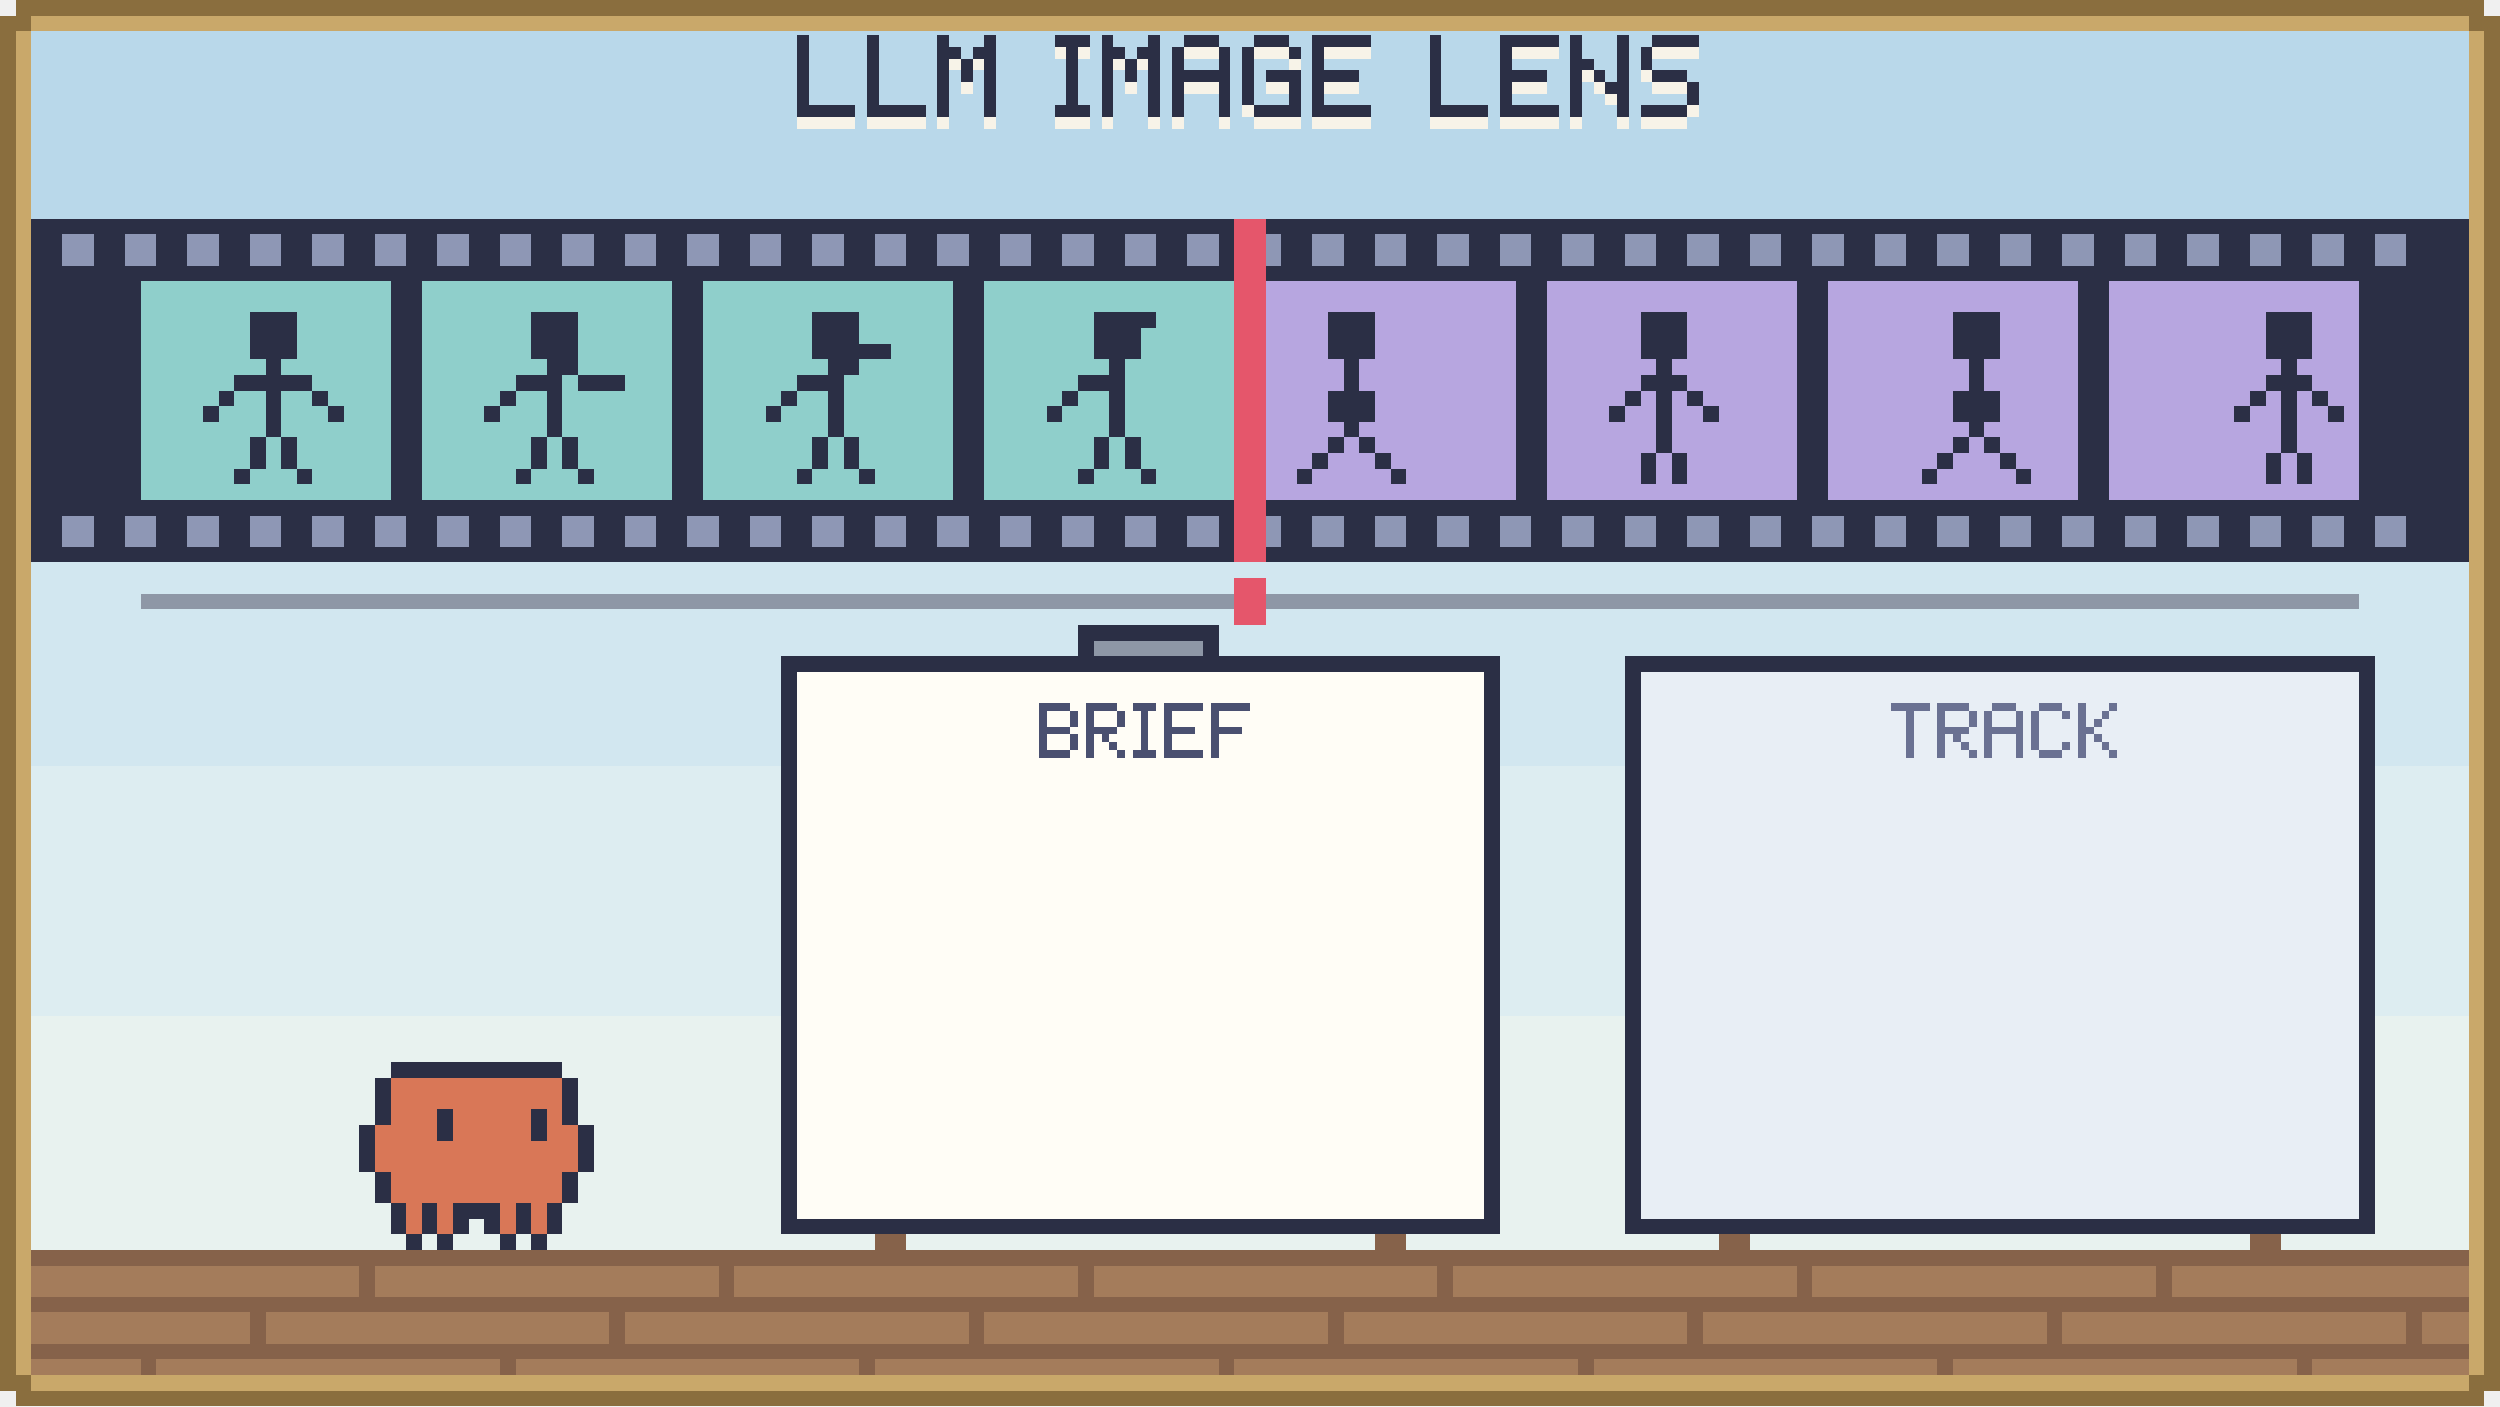
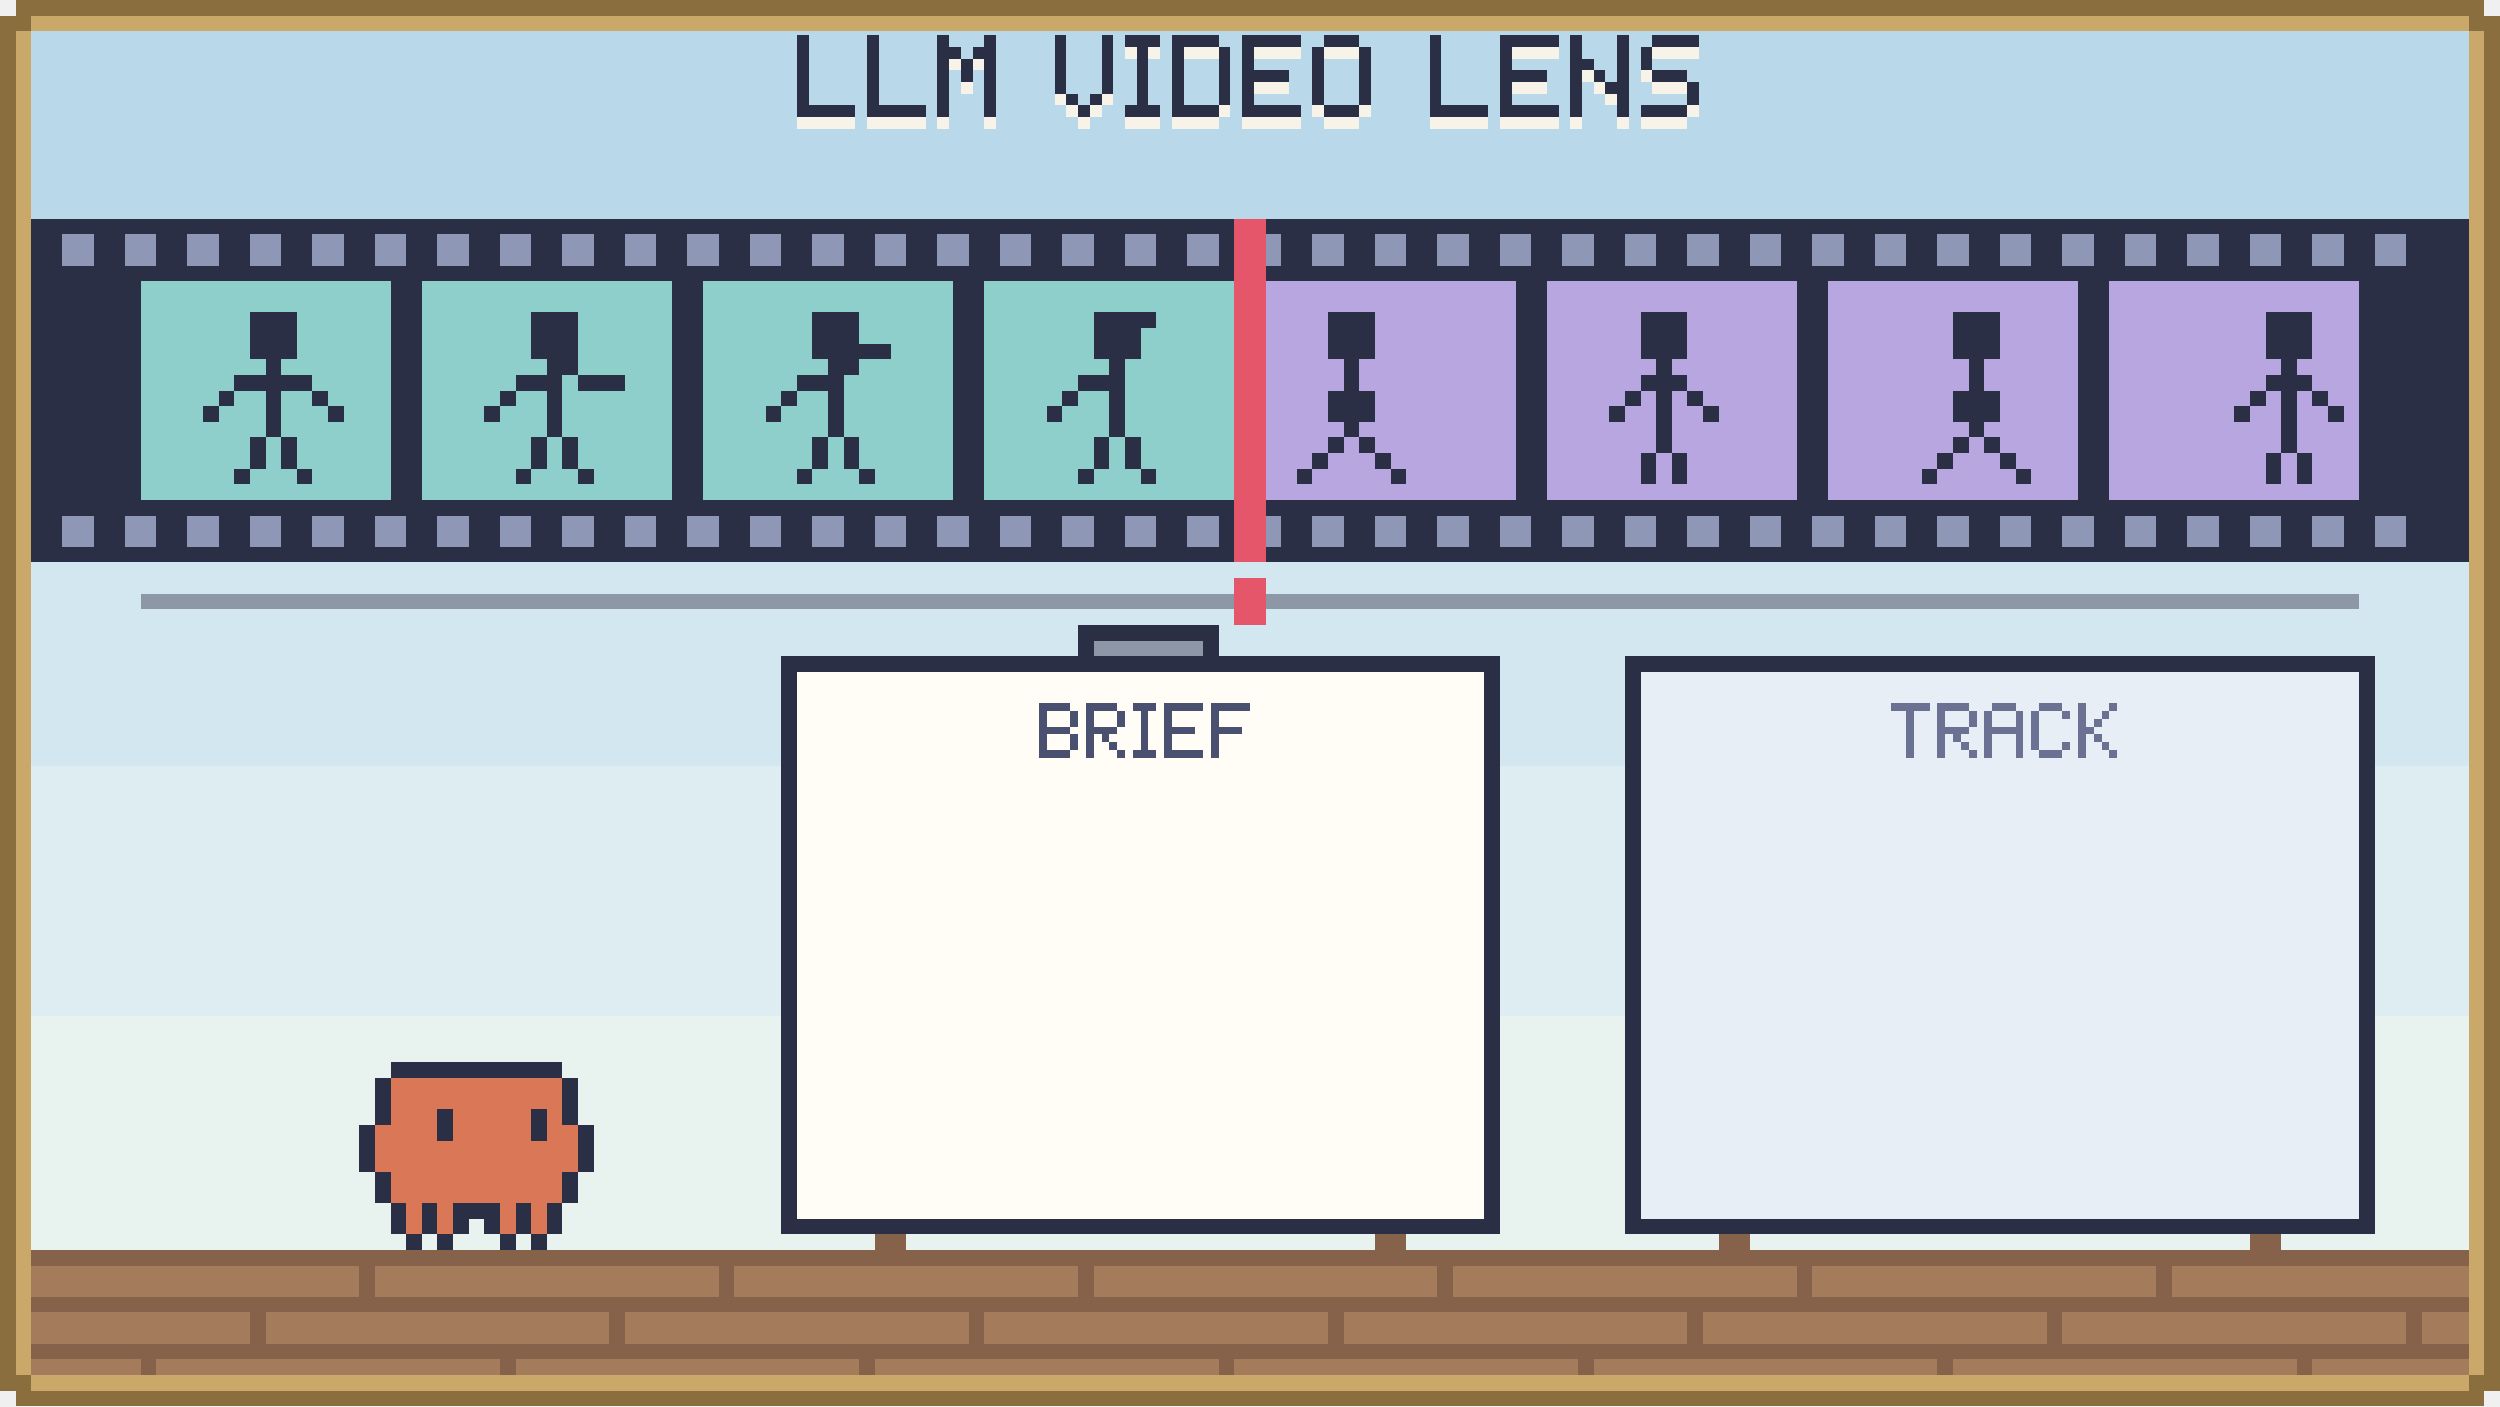
<svg xmlns="http://www.w3.org/2000/svg" viewBox="0 0 640 360" width="640" height="360" shape-rendering="crispEdges" role="img" aria-labelledby="t d">
  <path fill="#2B2F45" d="M276 160h36v4h-36zM276 164h4v4h-4zM308 164h4v4h-4zM200 168h184v4h-184zM416 168h192v4h-192zM200 172h4v140h-4zM380 172h4v140h-4zM416 172h4v140h-4zM604 172h4v140h-4zM200 312h184v4h-184zM416 312h192v4h-192z" />
  <path fill="#FFFDF6" d="M204 172h176v140h-176z" />
  <path fill="#2B2F45" d="M64 80h12v12h-12zM136 80h12v12h-12zM208 80h12v8h-12zM280 80h16v4h-16zM340 80h12v12h-12zM420 80h12v12h-12zM500 80h12v12h-12zM580 80h12v12h-12zM280 84h12v8h-12zM208 88h20v4h-20zM68 92h4v4h-4zM140 92h8v4h-8zM212 92h8v4h-8zM284 92h4v4h-4zM344 92h4v8h-4zM424 92h4v4h-4zM504 92h4v8h-4zM584 92h4v4h-4zM60 96h20v4h-20zM132 96h12v4h-12zM148 96h12v4h-12zM204 96h12v4h-12zM276 96h12v4h-12zM420 96h12v4h-12zM580 96h12v4h-12zM56 100h4v4h-4zM68 100h4v12h-4zM80 100h4v4h-4zM128 100h4v4h-4zM140 100h4v12h-4zM200 100h4v4h-4zM212 100h4v12h-4zM272 100h4v4h-4zM284 100h4v12h-4zM340 100h12v8h-12zM416 100h4v4h-4zM424 100h4v16h-4zM432 100h4v4h-4zM500 100h12v8h-12zM576 100h4v4h-4zM584 100h4v16h-4zM592 100h4v4h-4zM52 104h4v4h-4zM84 104h4v4h-4zM124 104h4v4h-4zM196 104h4v4h-4zM268 104h4v4h-4zM412 104h4v4h-4zM436 104h4v4h-4zM572 104h4v4h-4zM596 104h4v4h-4zM344 108h4v4h-4zM504 108h4v4h-4zM64 112h4v8h-4zM72 112h4v8h-4zM136 112h4v8h-4zM144 112h4v8h-4zM208 112h4v8h-4zM216 112h4v8h-4zM280 112h4v8h-4zM288 112h4v8h-4zM340 112h4v4h-4zM348 112h4v4h-4zM500 112h4v4h-4zM508 112h4v4h-4zM336 116h4v4h-4zM352 116h4v4h-4zM420 116h4v8h-4zM428 116h4v8h-4zM496 116h4v4h-4zM512 116h4v4h-4zM580 116h4v8h-4zM588 116h4v8h-4zM60 120h4v4h-4zM76 120h4v4h-4zM132 120h4v4h-4zM148 120h4v4h-4zM204 120h4v4h-4zM220 120h4v4h-4zM276 120h4v4h-4zM292 120h4v4h-4zM332 120h4v4h-4zM356 120h4v4h-4zM492 120h4v4h-4zM516 120h4v4h-4z" />
  <path fill="#2B2F45" d="M8 56h308v4h-308zM324 56h308v4h-308zM8 60h8v8h-8zM24 60h8v8h-8zM40 60h8v8h-8zM56 60h8v8h-8zM72 60h8v8h-8zM88 60h8v8h-8zM104 60h8v8h-8zM120 60h8v8h-8zM136 60h8v8h-8zM152 60h8v8h-8zM168 60h8v8h-8zM184 60h8v8h-8zM200 60h8v8h-8zM216 60h8v8h-8zM232 60h8v8h-8zM248 60h8v8h-8zM264 60h8v8h-8zM280 60h8v8h-8zM296 60h8v8h-8zM312 60h4v8h-4zM328 60h8v8h-8zM344 60h8v8h-8zM360 60h8v8h-8zM376 60h8v8h-8zM392 60h8v8h-8zM408 60h8v8h-8zM424 60h8v8h-8zM440 60h8v8h-8zM456 60h8v8h-8zM472 60h8v8h-8zM488 60h8v8h-8zM504 60h8v8h-8zM520 60h8v8h-8zM536 60h8v8h-8zM552 60h8v8h-8zM568 60h8v8h-8zM584 60h8v8h-8zM600 60h8v8h-8zM616 60h16v8h-16zM8 68h308v4h-308zM324 68h308v4h-308zM8 72h28v56h-28zM100 72h8v56h-8zM172 72h8v56h-8zM244 72h8v56h-8zM388 72h8v56h-8zM460 72h8v56h-8zM532 72h8v56h-8zM604 72h28v56h-28zM8 128h308v4h-308zM324 128h308v4h-308zM8 132h8v8h-8zM24 132h8v8h-8zM40 132h8v8h-8zM56 132h8v8h-8zM72 132h8v8h-8zM88 132h8v8h-8zM104 132h8v8h-8zM120 132h8v8h-8zM136 132h8v8h-8zM152 132h8v8h-8zM168 132h8v8h-8zM184 132h8v8h-8zM200 132h8v8h-8zM216 132h8v8h-8zM232 132h8v8h-8zM248 132h8v8h-8zM264 132h8v8h-8zM280 132h8v8h-8zM296 132h8v8h-8zM312 132h4v8h-4zM328 132h8v8h-8zM344 132h8v8h-8zM360 132h8v8h-8zM376 132h8v8h-8zM392 132h8v8h-8zM408 132h8v8h-8zM424 132h8v8h-8zM440 132h8v8h-8zM456 132h8v8h-8zM472 132h8v8h-8zM488 132h8v8h-8zM504 132h8v8h-8zM520 132h8v8h-8zM536 132h8v8h-8zM552 132h8v8h-8zM568 132h8v8h-8zM584 132h8v8h-8zM600 132h8v8h-8zM616 132h16v8h-16zM8 140h308v4h-308zM324 140h308v4h-308z" />
  <path fill="#8E97B5" d="M16 60h8v8h-8zM32 60h8v8h-8zM48 60h8v8h-8zM64 60h8v8h-8zM80 60h8v8h-8zM96 60h8v8h-8zM112 60h8v8h-8zM128 60h8v8h-8zM144 60h8v8h-8zM160 60h8v8h-8zM176 60h8v8h-8zM192 60h8v8h-8zM208 60h8v8h-8zM224 60h8v8h-8zM240 60h8v8h-8zM256 60h8v8h-8zM272 60h8v8h-8zM288 60h8v8h-8zM304 60h8v8h-8zM324 60h4v8h-4zM336 60h8v8h-8zM352 60h8v8h-8zM368 60h8v8h-8zM384 60h8v8h-8zM400 60h8v8h-8zM416 60h8v8h-8zM432 60h8v8h-8zM448 60h8v8h-8zM464 60h8v8h-8zM480 60h8v8h-8zM496 60h8v8h-8zM512 60h8v8h-8zM528 60h8v8h-8zM544 60h8v8h-8zM560 60h8v8h-8zM576 60h8v8h-8zM592 60h8v8h-8zM608 60h8v8h-8zM16 132h8v8h-8zM32 132h8v8h-8zM48 132h8v8h-8zM64 132h8v8h-8zM80 132h8v8h-8zM96 132h8v8h-8zM112 132h8v8h-8zM128 132h8v8h-8zM144 132h8v8h-8zM160 132h8v8h-8zM176 132h8v8h-8zM192 132h8v8h-8zM208 132h8v8h-8zM224 132h8v8h-8zM240 132h8v8h-8zM256 132h8v8h-8zM272 132h8v8h-8zM288 132h8v8h-8zM304 132h8v8h-8zM324 132h4v8h-4zM336 132h8v8h-8zM352 132h8v8h-8zM368 132h8v8h-8zM384 132h8v8h-8zM400 132h8v8h-8zM416 132h8v8h-8zM432 132h8v8h-8zM448 132h8v8h-8zM464 132h8v8h-8zM480 132h8v8h-8zM496 132h8v8h-8zM512 132h8v8h-8zM528 132h8v8h-8zM544 132h8v8h-8zM560 132h8v8h-8zM576 132h8v8h-8zM592 132h8v8h-8zM608 132h8v8h-8z" />
  <path fill="#8E97A6" d="M36 152h280v4h-280zM324 152h280v4h-280zM280 164h28v4h-28z" />
  <path fill="#E8EEF5" d="M420 172h184v140h-184z" />
  <path fill="#E5566B" d="M316 56h8v88h-8zM316 148h8v12h-8z" />
  <path fill="#8FCFCB" d="M36 72h64v8h-64zM108 72h64v8h-64zM180 72h64v8h-64zM252 72h64v8h-64zM36 80h28v12h-28zM76 80h24v12h-24zM108 80h28v12h-28zM148 80h24v16h-24zM180 80h28v12h-28zM220 80h24v8h-24zM252 80h28v12h-28zM296 80h20v4h-20zM292 84h24v8h-24zM228 88h16v4h-16zM36 92h32v4h-32zM72 92h28v4h-28zM108 92h32v4h-32zM180 92h32v4h-32zM220 92h24v4h-24zM252 92h32v4h-32zM288 92h28v20h-28zM36 96h24v4h-24zM80 96h20v4h-20zM108 96h24v4h-24zM144 96h4v4h-4zM160 96h12v4h-12zM180 96h24v4h-24zM216 96h28v16h-28zM252 96h24v4h-24zM36 100h20v4h-20zM60 100h8v4h-8zM72 100h8v4h-8zM84 100h16v4h-16zM108 100h20v4h-20zM132 100h8v4h-8zM144 100h28v12h-28zM180 100h20v4h-20zM204 100h8v4h-8zM252 100h20v4h-20zM276 100h8v4h-8zM36 104h16v4h-16zM56 104h12v4h-12zM72 104h12v4h-12zM88 104h12v4h-12zM108 104h16v4h-16zM128 104h12v4h-12zM180 104h16v4h-16zM200 104h12v4h-12zM252 104h16v4h-16zM272 104h12v4h-12zM36 108h32v4h-32zM72 108h28v4h-28zM108 108h32v4h-32zM180 108h32v4h-32zM252 108h32v4h-32zM36 112h28v8h-28zM68 112h4v8h-4zM76 112h24v8h-24zM108 112h28v8h-28zM140 112h4v8h-4zM148 112h24v8h-24zM180 112h28v8h-28zM212 112h4v8h-4zM220 112h24v8h-24zM252 112h28v8h-28zM284 112h4v8h-4zM292 112h24v8h-24zM36 120h24v4h-24zM64 120h12v4h-12zM80 120h20v4h-20zM108 120h24v4h-24zM136 120h12v4h-12zM152 120h20v4h-20zM180 120h24v4h-24zM208 120h12v4h-12zM224 120h20v4h-20zM252 120h24v4h-24zM280 120h12v4h-12zM296 120h20v4h-20zM36 124h64v4h-64zM108 124h64v4h-64zM180 124h64v4h-64zM252 124h64v4h-64z" />
  <path fill="#B7A6E0" d="M324 72h64v8h-64zM396 72h64v8h-64zM468 72h64v8h-64zM540 72h64v8h-64zM324 80h16v12h-16zM352 80h36v12h-36zM396 80h24v12h-24zM432 80h28v12h-28zM468 80h32v12h-32zM512 80h20v12h-20zM540 80h40v12h-40zM592 80h12v12h-12zM324 92h20v8h-20zM348 92h40v8h-40zM396 92h28v4h-28zM428 92h32v4h-32zM468 92h36v8h-36zM508 92h24v8h-24zM540 92h44v4h-44zM588 92h16v4h-16zM396 96h24v4h-24zM432 96h28v4h-28zM540 96h40v4h-40zM592 96h12v4h-12zM324 100h16v8h-16zM352 100h36v8h-36zM396 100h20v4h-20zM420 100h4v4h-4zM428 100h4v4h-4zM436 100h24v4h-24zM468 100h32v8h-32zM512 100h20v8h-20zM540 100h36v4h-36zM580 100h4v4h-4zM588 100h4v4h-4zM596 100h8v4h-8zM396 104h16v4h-16zM416 104h8v4h-8zM428 104h8v4h-8zM440 104h20v4h-20zM540 104h32v4h-32zM576 104h8v4h-8zM588 104h8v4h-8zM600 104h4v4h-4zM324 108h20v4h-20zM348 108h40v4h-40zM396 108h28v8h-28zM428 108h32v8h-32zM468 108h36v4h-36zM508 108h24v4h-24zM540 108h44v8h-44zM588 108h16v8h-16zM324 112h16v4h-16zM344 112h4v4h-4zM352 112h36v4h-36zM468 112h32v4h-32zM504 112h4v4h-4zM512 112h20v4h-20zM324 116h12v4h-12zM340 116h12v4h-12zM356 116h32v4h-32zM396 116h24v8h-24zM424 116h4v8h-4zM432 116h28v8h-28zM468 116h28v4h-28zM500 116h12v4h-12zM516 116h16v4h-16zM540 116h40v8h-40zM584 116h4v8h-4zM592 116h12v8h-12zM324 120h8v4h-8zM336 120h20v4h-20zM360 120h28v4h-28zM468 120h24v4h-24zM496 120h20v4h-20zM520 120h12v4h-12zM324 124h64v4h-64zM396 124h64v4h-64zM468 124h64v4h-64zM540 124h64v4h-64z" />
  <path fill="#B9D8EA" d="M8 8h624v48h-624z" />
  <path fill="#D2E7F0" d="M8 144h624v4h-624zM8 148h308v4h-308zM324 148h308v4h-308zM8 152h28v4h-28zM604 152h28v4h-28zM8 156h308v4h-308zM324 156h308v4h-308zM8 160h268v8h-268zM312 160h320v8h-320zM8 168h192v28h-192zM384 168h32v28h-32zM608 168h24v28h-24z" />
  <path fill="#DDEDF1" d="M8 196h192v64h-192zM384 196h32v64h-32zM608 196h24v64h-24z" />
  <path fill="#E8F2EF" d="M8 260h192v56h-192zM384 260h32v56h-32zM608 260h24v56h-24zM8 316h216v4h-216zM232 316h120v4h-120zM360 316h80v4h-80zM448 316h128v4h-128zM584 316h48v4h-48z" />
  <path fill="#A47C5B" d="M8 324h84v8h-84zM96 324h88v8h-88zM188 324h88v8h-88zM280 324h88v8h-88zM372 324h88v8h-88zM464 324h88v8h-88zM556 324h76v8h-76zM8 336h56v8h-56zM68 336h88v8h-88zM160 336h88v8h-88zM252 336h88v8h-88zM344 336h88v8h-88zM436 336h88v8h-88zM528 336h88v8h-88zM620 336h12v8h-12zM8 348h28v4h-28zM40 348h88v4h-88zM132 348h88v4h-88zM224 348h88v4h-88zM316 348h88v4h-88zM408 348h88v4h-88zM500 348h88v4h-88zM592 348h40v4h-40z" />
  <path fill="#86624A" d="M224 316h8v4h-8zM352 316h8v4h-8zM440 316h8v4h-8zM576 316h8v4h-8zM8 320h624v4h-624zM92 324h4v8h-4zM184 324h4v8h-4zM276 324h4v8h-4zM368 324h4v8h-4zM460 324h4v8h-4zM552 324h4v8h-4zM8 332h624v4h-624zM64 336h4v8h-4zM156 336h4v8h-4zM248 336h4v8h-4zM340 336h4v8h-4zM432 336h4v8h-4zM524 336h4v8h-4zM616 336h4v8h-4zM8 344h624v4h-624zM36 348h4v4h-4zM128 348h4v4h-4zM220 348h4v4h-4zM312 348h4v4h-4zM404 348h4v4h-4zM496 348h4v4h-4zM588 348h4v4h-4z" />
  <g opacity="0">
    <path fill="#FFE08A" d="M32 68h72v4h-72zM32 72h4v56h-4zM100 72h4v56h-4zM32 128h72v4h-72z" />
    <animate attributeName="opacity" dur="12.0s" repeatCount="indefinite" calcMode="discrete" keyTimes="0;0.042;0.092" values="0;1;0" />
  </g>
  <g opacity="0">
    <path fill="#FFE08A" d="M68 84h4v4h-4zM68 92h4v4h-4zM52 104h4v4h-4zM68 108h4v4h-4zM60 120h4v4h-4zM76 120h4v4h-4z" />
    <path fill="#4C8FE0" d="M84 100h4v4h-4zM80 104h12v4h-12zM84 108h4v4h-4z" />
    <path fill="#4C8FE0" d="M64 148h12v12h-12z" />
    <animate attributeName="opacity" dur="12.0s" repeatCount="indefinite" calcMode="discrete" keyTimes="0;0.052;0.917" values="0;1;0" />
  </g>
  <g opacity="0">
    <path fill="#FFE08A" d="M104 68h72v4h-72zM104 72h4v56h-4zM172 72h4v56h-4zM104 128h72v4h-72z" />
    <animate attributeName="opacity" dur="12.0s" repeatCount="indefinite" calcMode="discrete" keyTimes="0;0.125;0.175" values="0;1;0" />
  </g>
  <g opacity="0">
    <path fill="#FFE08A" d="M140 84h4v4h-4zM140 92h4v4h-4zM124 104h4v4h-4zM140 108h4v4h-4zM132 120h4v4h-4zM148 120h4v4h-4z" />
    <path fill="#5F83D6" d="M156 92h4v4h-4zM152 96h12v4h-12zM156 100h4v4h-4z" />
    <path fill="#5F83D6" d="M136 148h12v12h-12z" />
    <animate attributeName="opacity" dur="12.0s" repeatCount="indefinite" calcMode="discrete" keyTimes="0;0.135;0.917" values="0;1;0" />
  </g>
  <g opacity="0">
    <path fill="#FFE08A" d="M176 68h72v4h-72zM176 72h4v56h-4zM244 72h4v56h-4zM176 128h72v4h-72z" />
    <animate attributeName="opacity" dur="12.0s" repeatCount="indefinite" calcMode="discrete" keyTimes="0;0.208;0.258" values="0;1;0" />
  </g>
  <g opacity="0">
    <path fill="#FFE08A" d="M212 84h4v4h-4zM212 92h4v4h-4zM196 104h4v4h-4zM212 108h4v4h-4zM204 120h4v4h-4zM220 120h4v4h-4z" />
    <path fill="#7377CB" d="M224 84h4v4h-4zM220 88h12v4h-12zM224 92h4v4h-4z" />
    <path fill="#7377CB" d="M208 148h12v12h-12z" />
    <animate attributeName="opacity" dur="12.0s" repeatCount="indefinite" calcMode="discrete" keyTimes="0;0.219;0.917" values="0;1;0" />
  </g>
  <g opacity="0">
    <path fill="#FFE08A" d="M248 68h72v4h-72zM248 72h4v56h-4zM316 72h4v56h-4zM248 128h72v4h-72z" />
    <animate attributeName="opacity" dur="12.0s" repeatCount="indefinite" calcMode="discrete" keyTimes="0;0.292;0.342" values="0;1;0" />
  </g>
  <g opacity="0">
    <path fill="#FFE08A" d="M284 84h4v4h-4zM284 92h4v4h-4zM268 104h4v4h-4zM284 108h4v4h-4zM276 120h4v4h-4zM292 120h4v4h-4z" />
    <path fill="#866BC0" d="M292 76h4v4h-4zM288 80h12v4h-12zM292 84h4v4h-4z" />
    <path fill="#866BC0" d="M280 148h12v12h-12z" />
    <animate attributeName="opacity" dur="12.0s" repeatCount="indefinite" calcMode="discrete" keyTimes="0;0.302;0.917" values="0;1;0" />
  </g>
  <g opacity="0">
    <path fill="#FFE08A" d="M320 68h72v4h-72zM320 72h4v56h-4zM388 72h4v56h-4zM320 128h72v4h-72z" />
    <animate attributeName="opacity" dur="12.0s" repeatCount="indefinite" calcMode="discrete" keyTimes="0;0.375;0.425" values="0;1;0" />
  </g>
  <g opacity="0">
    <path fill="#FFE08A" d="M344 84h4v4h-4zM344 92h4v4h-4zM340 104h4v4h-4zM344 108h4v4h-4zM332 120h4v4h-4zM356 120h4v4h-4z" />
    <path fill="#9A5FB4" d="M348 100h4v4h-4zM344 104h12v4h-12zM348 108h4v4h-4z" />
    <path fill="#9A5FB4" d="M352 148h12v12h-12z" />
    <animate attributeName="opacity" dur="12.0s" repeatCount="indefinite" calcMode="discrete" keyTimes="0;0.385;0.917" values="0;1;0" />
  </g>
  <g opacity="0">
    <path fill="#FFE08A" d="M392 68h72v4h-72zM392 72h4v56h-4zM460 72h4v56h-4zM392 128h72v4h-72z" />
    <animate attributeName="opacity" dur="12.0s" repeatCount="indefinite" calcMode="discrete" keyTimes="0;0.458;0.508" values="0;1;0" />
  </g>
  <g opacity="0">
    <path fill="#FFE08A" d="M424 84h4v4h-4zM424 92h4v4h-4zM412 104h4v4h-4zM424 108h4v4h-4zM420 120h4v4h-4zM428 120h4v4h-4z" />
    <path fill="#AE54A0" d="M436 100h4v4h-4zM432 104h12v4h-12zM436 108h4v4h-4z" />
    <path fill="#AE54A0" d="M424 148h12v12h-12z" />
    <animate attributeName="opacity" dur="12.0s" repeatCount="indefinite" calcMode="discrete" keyTimes="0;0.469;0.917" values="0;1;0" />
  </g>
  <g opacity="0">
    <path fill="#FFE08A" d="M464 68h72v4h-72zM464 72h4v56h-4zM532 72h4v56h-4zM464 128h72v4h-72z" />
    <animate attributeName="opacity" dur="12.0s" repeatCount="indefinite" calcMode="discrete" keyTimes="0;0.542;0.592" values="0;1;0" />
  </g>
  <g opacity="0">
    <path fill="#FFE08A" d="M504 84h4v4h-4zM504 92h4v4h-4zM500 104h4v4h-4zM504 108h4v4h-4zM492 120h4v4h-4zM516 120h4v4h-4z" />
    <path fill="#C9508A" d="M508 100h4v4h-4zM504 104h12v4h-12zM508 108h4v4h-4z" />
    <path fill="#C9508A" d="M496 148h12v12h-12z" />
    <animate attributeName="opacity" dur="12.0s" repeatCount="indefinite" calcMode="discrete" keyTimes="0;0.552;0.917" values="0;1;0" />
  </g>
  <g opacity="0">
    <path fill="#FFE08A" d="M536 68h72v4h-72zM536 72h4v56h-4zM604 72h4v56h-4zM536 128h72v4h-72z" />
    <animate attributeName="opacity" dur="12.0s" repeatCount="indefinite" calcMode="discrete" keyTimes="0;0.625;0.675" values="0;1;0" />
  </g>
  <g opacity="0">
    <path fill="#FFE08A" d="M584 84h4v4h-4zM584 92h4v4h-4zM572 104h4v4h-4zM584 108h4v4h-4zM580 120h4v4h-4zM588 120h4v4h-4z" />
    <path fill="#E5566B" d="M596 100h4v4h-4zM592 104h12v4h-12zM596 108h4v4h-4z" />
    <path fill="#E5566B" d="M568 148h12v12h-12z" />
    <animate attributeName="opacity" dur="12.0s" repeatCount="indefinite" calcMode="discrete" keyTimes="0;0.635;0.917" values="0;1;0" />
  </g>
  <g opacity="0">
    <path fill="#FFE08A" d="M312 56h16v88h-16z" />
    <animate attributeName="opacity" dur="12.0s" repeatCount="indefinite" calcMode="discrete" keyTimes="0;0.358;0.371;0.383;0.396" values="0;1;0;1;0" />
  </g>
  <g opacity="0">
    <path fill="#E5566B" d="M306 36h6v2h-6zM316 36h2v12h-2zM324 36h2v12h-2zM328 36h10v2h-10zM304 38h2v10h-2zM312 38h2v2h-2zM332 38h2v12h-2zM312 46h2v2h-2zM306 48h6v2h-6zM318 48h6v2h-6z" />
    <path fill="#F7F3E8" d="M306 38h6v2h-6zM328 38h4v2h-4zM334 38h4v2h-4zM312 40h2v2h-2zM304 48h2v2h-2zM312 48h2v2h-2zM316 48h2v2h-2zM324 48h2v2h-2zM306 50h6v2h-6zM318 50h6v2h-6zM332 50h2v2h-2z" />
    <animate attributeName="opacity" dur="12.0s" repeatCount="indefinite" calcMode="discrete" keyTimes="0;0.358;0.917" values="0;1;0" />
  </g>
  <path fill="#4A5070" d="M266 180h8v2h-8zM278 180h8v2h-8zM290 180h6v2h-6zM298 180h10v2h-10zM310 180h10v2h-10zM266 182h2v4h-2zM274 182h2v4h-2zM278 182h2v4h-2zM286 182h2v4h-2zM292 182h2v10h-2zM298 182h2v4h-2zM310 182h2v4h-2zM266 186h8v2h-8zM278 186h8v2h-8zM298 186h8v2h-8zM310 186h8v2h-8zM266 188h2v4h-2zM274 188h2v4h-2zM278 188h2v6h-2zM282 188h2v2h-2zM298 188h2v4h-2zM310 188h2v6h-2zM284 190h2v2h-2zM266 192h8v2h-8zM286 192h2v2h-2zM290 192h6v2h-6zM298 192h10v2h-10z" />
  <g opacity="0">
    <path fill="#4A5070" d="M232 204h104v4h-104z" />
    <path fill="#4C8FE0" d="M216 200h8v8h-8z" />
    <animate attributeName="opacity" dur="12.0s" repeatCount="indefinite" calcMode="discrete" keyTimes="0;0.073;0.917" values="0;1;0" />
  </g>
  <g opacity="0">
    <path fill="#4A5070" d="M232 216h116v4h-116z" />
    <path fill="#5F83D6" d="M216 212h8v8h-8z" />
    <animate attributeName="opacity" dur="12.0s" repeatCount="indefinite" calcMode="discrete" keyTimes="0;0.156;0.917" values="0;1;0" />
  </g>
  <g opacity="0">
    <path fill="#4A5070" d="M232 228h72v4h-72z" />
    <path fill="#7377CB" d="M216 224h8v8h-8z" />
    <animate attributeName="opacity" dur="12.0s" repeatCount="indefinite" calcMode="discrete" keyTimes="0;0.24;0.917" values="0;1;0" />
  </g>
  <g opacity="0">
    <path fill="#4A5070" d="M232 240h128v4h-128z" />
    <path fill="#866BC0" d="M216 236h8v8h-8z" />
    <animate attributeName="opacity" dur="12.0s" repeatCount="indefinite" calcMode="discrete" keyTimes="0;0.323;0.917" values="0;1;0" />
  </g>
  <g opacity="0">
    <path fill="#E5566B" d="M216 252h152v4h-152z" />
    <animate attributeName="opacity" dur="12.0s" repeatCount="indefinite" calcMode="discrete" keyTimes="0;0.379;0.917" values="0;1;0" />
  </g>
  <g opacity="0">
    <path fill="#4A5070" d="M232 264h100v4h-100z" />
    <path fill="#9A5FB4" d="M216 260h8v8h-8z" />
    <animate attributeName="opacity" dur="12.0s" repeatCount="indefinite" calcMode="discrete" keyTimes="0;0.406;0.917" values="0;1;0" />
  </g>
  <g opacity="0">
    <path fill="#4A5070" d="M232 276h76v4h-76z" />
    <path fill="#AE54A0" d="M216 272h8v8h-8z" />
    <animate attributeName="opacity" dur="12.0s" repeatCount="indefinite" calcMode="discrete" keyTimes="0;0.49;0.917" values="0;1;0" />
  </g>
  <g opacity="0">
    <path fill="#4A5070" d="M232 288h92v4h-92z" />
    <path fill="#C9508A" d="M216 284h8v8h-8z" />
    <animate attributeName="opacity" dur="12.0s" repeatCount="indefinite" calcMode="discrete" keyTimes="0;0.573;0.917" values="0;1;0" />
  </g>
  <g opacity="0">
    <path fill="#4A5070" d="M232 300h84v4h-84z" />
    <path fill="#E5566B" d="M216 296h8v8h-8z" />
    <animate attributeName="opacity" dur="12.0s" repeatCount="indefinite" calcMode="discrete" keyTimes="0;0.656;0.917" values="0;1;0" />
  </g>
  <path fill="#6A7192" d="M484 180h10v2h-10zM496 180h8v2h-8zM510 180h6v2h-6zM522 180h6v2h-6zM532 180h2v6h-2zM540 180h2v2h-2zM488 182h2v12h-2zM496 182h2v4h-2zM504 182h2v4h-2zM508 182h2v4h-2zM516 182h2v4h-2zM520 182h2v10h-2zM528 182h2v2h-2zM538 182h2v2h-2zM536 184h2v2h-2zM496 186h8v2h-8zM508 186h10v2h-10zM532 186h4v2h-4zM496 188h2v6h-2zM500 188h2v2h-2zM508 188h2v6h-2zM516 188h2v6h-2zM532 188h2v6h-2zM536 188h2v2h-2zM502 190h2v2h-2zM528 190h2v2h-2zM538 190h2v2h-2zM504 192h2v2h-2zM522 192h6v2h-6zM540 192h2v2h-2z" />
  <g opacity="0">
    <path fill="#4C8FE0" d="M436 260h12v12h-12z" />
    <animate attributeName="opacity" dur="12.0s" repeatCount="indefinite" calcMode="discrete" keyTimes="0;0.062;0.917" values="0;1;0" />
  </g>
  <g opacity="0">
    <path fill="#5F83D6" d="M460 244h12v8h-12zM456 252h16v4h-16zM452 256h4v4h-4zM444 260h8v4h-8zM440 264h4v4h-4z" />
    <animate attributeName="opacity" dur="12.0s" repeatCount="indefinite" calcMode="discrete" keyTimes="0;0.146;0.917" values="0;1;0" />
  </g>
  <g opacity="0">
    <path fill="#7377CB" d="M480 228h12v12h-12zM472 240h8v4h-8zM468 244h4v4h-4zM464 248h4v4h-4z" />
    <animate attributeName="opacity" dur="12.0s" repeatCount="indefinite" calcMode="discrete" keyTimes="0;0.229;0.917" values="0;1;0" />
  </g>
  <g opacity="0">
    <path fill="#866BC0" d="M496 212h12v12h-12zM492 224h4v4h-4zM488 228h4v4h-4zM484 232h4v4h-4z" />
    <animate attributeName="opacity" dur="12.0s" repeatCount="indefinite" calcMode="discrete" keyTimes="0;0.312;0.917" values="0;1;0" />
  </g>
  <g opacity="0">
    <path fill="#9A5FB4" d="M516 260h12v12h-12z" />
    <animate attributeName="opacity" dur="12.0s" repeatCount="indefinite" calcMode="discrete" keyTimes="0;0.396;0.917" values="0;1;0" />
  </g>
  <g opacity="0">
    <path fill="#AE54A0" d="M540 260h12v4h-12zM520 264h32v4h-32zM540 268h12v4h-12z" />
    <animate attributeName="opacity" dur="12.0s" repeatCount="indefinite" calcMode="discrete" keyTimes="0;0.479;0.917" values="0;1;0" />
  </g>
  <g opacity="0">
    <path fill="#C9508A" d="M560 260h12v4h-12zM544 264h28v4h-28zM560 268h12v4h-12z" />
    <animate attributeName="opacity" dur="12.0s" repeatCount="indefinite" calcMode="discrete" keyTimes="0;0.562;0.917" values="0;1;0" />
  </g>
  <g opacity="0">
    <path fill="#E5566B" d="M584 260h12v4h-12zM564 264h32v4h-32zM584 268h12v4h-12z" />
    <animate attributeName="opacity" dur="12.0s" repeatCount="indefinite" calcMode="discrete" keyTimes="0;0.646;0.917" values="0;1;0" />
  </g>
  <g opacity="1">
    <path fill="#2B2F45" d="M100 272h44v4h-44zM96 276h4v12h-4zM144 276h4v12h-4zM112 284h4v8h-4zM136 284h4v8h-4zM92 288h4v12h-4zM148 288h4v12h-4zM96 300h4v8h-4zM144 300h4v8h-4zM100 308h4v8h-4zM108 308h4v8h-4zM116 308h12v4h-12zM132 308h4v8h-4zM140 308h4v8h-4zM116 312h4v4h-4zM124 312h4v4h-4zM104 316h4v4h-4zM112 316h4v4h-4zM128 316h4v4h-4zM136 316h4v4h-4z" />
    <path fill="#D97757" d="M100 276h44v8h-44zM100 284h12v4h-12zM116 284h20v8h-20zM140 284h4v4h-4zM96 288h16v4h-16zM140 288h8v4h-8zM96 292h52v8h-52zM100 300h44v8h-44zM104 308h4v8h-4zM112 308h4v8h-4zM128 308h4v8h-4zM136 308h4v8h-4z" />
    <animate attributeName="opacity" dur="12.0s" repeatCount="indefinite" calcMode="discrete" keyTimes="0;0.188;0.198;0.536;0.547;0.677;0.875" values="1;0;1;0;1;0;1" />
  </g>
  <g opacity="0">
    <path fill="#2B2F45" d="M100 272h44v4h-44zM96 276h4v12h-4zM144 276h4v12h-4zM92 288h4v12h-4zM104 288h8v4h-8zM132 288h8v4h-8zM148 288h4v12h-4zM96 300h4v8h-4zM144 300h4v8h-4zM100 308h4v8h-4zM108 308h4v8h-4zM116 308h12v4h-12zM132 308h4v8h-4zM140 308h4v8h-4zM116 312h4v4h-4zM124 312h4v4h-4zM104 316h4v4h-4zM112 316h4v4h-4zM128 316h4v4h-4zM136 316h4v4h-4z" />
    <path fill="#D97757" d="M100 276h44v12h-44zM96 288h8v4h-8zM112 288h20v4h-20zM140 288h8v4h-8zM96 292h52v8h-52zM100 300h44v8h-44zM104 308h4v8h-4zM112 308h4v8h-4zM128 308h4v8h-4zM136 308h4v8h-4z" />
    <animate attributeName="opacity" dur="12.0s" repeatCount="indefinite" calcMode="discrete" keyTimes="0;0.188;0.198;0.536;0.547" values="0;1;0;1;0" />
  </g>
  <g opacity="0">
    <path fill="#2B2F45" d="M92 268h4v4h-4zM88 272h4v8h-4zM96 272h48v4h-48zM96 276h4v4h-4zM144 276h4v12h-4zM92 280h4v4h-4zM96 284h4v24h-4zM104 284h4v4h-4zM136 284h4v4h-4zM108 288h4v4h-4zM132 288h4v4h-4zM148 288h4v12h-4zM104 292h4v4h-4zM136 292h4v4h-4zM144 300h4v8h-4zM100 308h4v8h-4zM108 308h4v8h-4zM116 308h12v4h-12zM132 308h4v8h-4zM140 308h4v8h-4zM116 312h4v4h-4zM124 312h4v4h-4zM104 316h4v4h-4zM112 316h4v4h-4zM128 316h4v4h-4zM136 316h4v4h-4z" />
    <path fill="#D97757" d="M92 272h4v8h-4zM100 276h44v4h-44zM96 280h48v4h-48zM100 284h4v4h-4zM108 284h28v4h-28zM140 284h4v4h-4zM100 288h8v4h-8zM112 288h20v4h-20zM136 288h12v4h-12zM100 292h4v4h-4zM108 292h28v4h-28zM140 292h8v4h-8zM100 296h48v4h-48zM100 300h44v8h-44zM104 308h4v8h-4zM112 308h4v8h-4zM128 308h4v8h-4zM136 308h4v8h-4z" />
    <animate attributeName="opacity" dur="12.0s" repeatCount="indefinite" calcMode="discrete" keyTimes="0;0.677;0.688;0.708;0.729;0.75;0.771;0.792;0.812;0.833;0.854" values="0;1;0;1;0;1;0;1;0;1;0" />
  </g>
  <g opacity="0">
    <path fill="#2B2F45" d="M96 264h4v4h-4zM92 268h4v12h-4zM100 268h4v4h-4zM100 272h44v4h-44zM144 276h4v12h-4zM96 280h4v28h-4zM104 284h4v4h-4zM136 284h4v4h-4zM108 288h4v4h-4zM132 288h4v4h-4zM148 288h4v12h-4zM104 292h4v4h-4zM136 292h4v4h-4zM144 300h4v8h-4zM100 308h4v8h-4zM108 308h4v8h-4zM116 308h12v4h-12zM132 308h4v8h-4zM140 308h4v8h-4zM116 312h4v4h-4zM124 312h4v4h-4zM104 316h4v4h-4zM112 316h4v4h-4zM128 316h4v4h-4zM136 316h4v4h-4z" />
    <path fill="#D97757" d="M96 268h4v8h-4zM96 276h48v4h-48zM100 280h44v4h-44zM100 284h4v4h-4zM108 284h28v4h-28zM140 284h4v4h-4zM100 288h8v4h-8zM112 288h20v4h-20zM136 288h12v4h-12zM100 292h4v4h-4zM108 292h28v4h-28zM140 292h8v4h-8zM100 296h48v4h-48zM100 300h44v8h-44zM104 308h4v8h-4zM112 308h4v8h-4zM128 308h4v8h-4zM136 308h4v8h-4z" />
    <animate attributeName="opacity" dur="12.0s" repeatCount="indefinite" calcMode="discrete" keyTimes="0;0.688;0.708;0.729;0.75;0.771;0.792;0.812;0.833;0.854;0.875" values="0;1;0;1;0;1;0;1;0;1;0" />
  </g>
  <g>
    <g opacity="0">
      <path fill="#FFFFFF" fill-opacity="0.3" d="M-4 -36h12v4h-12zM-16 -32h36v4h-36zM-20 -28h44v4h-44zM-24 -24h8v4h-8zM-12 -24h40v4h-40zM-28 -20h8v4h-8zM-16 -20h48v4h-48zM-32 -16h8v4h-8zM-20 -16h56v4h-56zM-32 -12h68v8h-68zM-36 -4h76v12h-76zM-32 8h68v12h-68zM-28 20h60v4h-60zM-24 24h52v4h-52zM-20 28h44v4h-44zM-16 32h36v4h-36zM-4 36h12v4h-12z" />
      <path fill="#F7F5EE" d="M-16 -24h4v4h-4zM-20 -20h4v4h-4zM-24 -16h4v4h-4z" />
      <path fill="#2B2F45" d="M-12 -44h28v4h-28zM-20 -40h8v4h-8zM16 -40h8v4h-8zM-24 -36h4v4h-4zM-4 -36h12v4h-12zM24 -36h4v4h-4zM-28 -32h4v4h-4zM-16 -32h12v4h-12zM8 -32h12v4h-12zM28 -32h4v4h-4zM-32 -28h4v4h-4zM-20 -28h4v4h-4zM20 -28h4v4h-4zM32 -28h4v4h-4zM-36 -24h4v4h-4zM-24 -24h4v4h-4zM24 -24h4v4h-4zM36 -24h4v4h-4zM-40 -20h4v8h-4zM-28 -20h4v4h-4zM28 -20h4v4h-4zM40 -20h4v8h-4zM-32 -16h4v12h-4zM32 -16h4v12h-4zM-44 -12h4v28h-4zM44 -12h4v28h-4zM-36 -4h4v12h-4zM36 -4h4v12h-4zM-32 8h4v12h-4zM32 8h4v12h-4zM-40 16h4v8h-4zM40 16h4v8h-4zM-28 20h4v4h-4zM28 20h4v4h-4zM-36 24h4v4h-4zM-24 24h4v4h-4zM24 24h4v4h-4zM36 24h4v8h-4zM-32 28h4v4h-4zM-20 28h4v4h-4zM20 28h4v4h-4zM-28 32h4v4h-4zM-16 32h12v4h-12zM8 32h12v4h-12zM40 32h4v4h-4zM-24 36h4v4h-4zM-4 36h12v4h-12zM24 36h8v4h-8zM44 36h4v4h-4zM-20 40h8v4h-8zM16 40h8v4h-8zM32 40h4v4h-4zM48 40h4v4h-4zM-12 44h28v4h-28zM36 44h4v4h-4zM52 44h4v4h-4zM40 48h4v4h-4zM56 48h4v8h-4zM44 52h4v4h-4zM48 56h8v4h-8z" />
      <path fill="#C6CDD6" d="M-12 -40h28v4h-28zM-20 -36h16v4h-16zM8 -36h16v4h-16zM-24 -32h8v4h-8zM20 -32h8v4h-8zM-28 -28h8v4h-8zM24 -28h4v4h-4zM-32 -24h8v4h-8zM-36 -20h8v4h-8zM-36 -16h4v4h-4zM-40 -12h8v8h-8zM-40 -4h4v12h-4zM-40 8h8v8h-8zM-36 16h4v4h-4zM-36 20h8v4h-8zM-32 24h8v4h-8z" />
      <path fill="#8E97A6" d="M28 -28h4v4h-4zM28 -24h8v4h-8zM32 -20h8v4h-8zM36 -16h4v4h-4zM36 -12h8v8h-8zM40 -4h4v12h-4zM36 8h8v8h-8zM36 16h4v4h-4zM32 20h8v4h-8zM28 24h8v4h-8zM-28 28h8v4h-8zM24 28h4v4h-4zM-24 32h8v4h-8zM20 32h8v4h-8zM-20 36h16v4h-16zM8 36h16v4h-16zM-12 40h28v4h-28z" />
      <path fill="#A47C5B" d="M32 32h8v4h-8zM32 36h12v4h-12zM36 40h12v4h-12zM40 44h12v4h-12zM44 48h12v4h-12zM48 52h8v4h-8z" />
      <path fill="#86624A" d="M28 28h8v4h-8zM28 32h4v4h-4z" />
      <animate attributeName="opacity" dur="12.0s" repeatCount="indefinite" calcMode="discrete" keyTimes="0;0.021;0.717" values="0;1;0" />
    </g>
    <animateTransform attributeName="transform" type="translate" dur="12.0s" repeatCount="indefinite" calcMode="discrete" keyTimes="0;0.094;0.099;0.104;0.109;0.115;0.12;0.125;0.177;0.182;0.188;0.193;0.198;0.203;0.208;0.26;0.266;0.271;0.276;0.281;0.286;0.292;0.344;0.349;0.354;0.359;0.365;0.37;0.375;0.427;0.432;0.438;0.443;0.448;0.453;0.458;0.51;0.516;0.521;0.526;0.531;0.536;0.542;0.594;0.599;0.604;0.609;0.615;0.62;0.625" values="68 100;72 100;84 100;96 100;108 100;116 100;128 100;140 100;144 100;156 100;168 100;180 100;188 100;200 100;212 100;216 100;228 100;240 100;252 100;260 100;272 100;284 100;288 100;300 100;312 100;324 100;332 100;344 100;356 100;360 100;372 100;384 100;396 100;404 100;416 100;428 100;432 100;444 100;456 100;468 100;476 100;488 100;500 100;504 100;516 100;528 100;540 100;548 100;560 100;572 100" />
  </g>
-   <path fill="#F7F3E8" d="M270 12h3v3h-3zM276 12h3v3h-3zM303 12h9v3h-9zM321 12h9v3h-9zM339 12h12v3h-12zM387 12h12v3h-12zM423 12h12v3h-12zM243 15h3v3h-3zM249 15h3v3h-3zM285 15h3v3h-3zM291 15h3v3h-3zM330 15h3v3h-3zM405 18h3v3h-3zM420 18h3v3h-3zM246 21h3v3h-3zM288 21h3v3h-3zM303 21h9v3h-9zM324 21h6v3h-6zM339 21h9v3h-9zM387 21h9v3h-9zM408 21h3v3h-3zM423 21h9v3h-9zM411 24h3v3h-3zM318 27h3v3h-3zM432 27h3v3h-3zM204 30h15v3h-15zM222 30h15v3h-15zM240 30h3v3h-3zM252 30h3v3h-3zM270 30h9v3h-9zM282 30h3v3h-3zM294 30h3v3h-3zM300 30h3v3h-3zM312 30h3v3h-3zM321 30h12v3h-12zM336 30h15v3h-15zM366 30h15v3h-15zM384 30h15v3h-15zM402 30h3v3h-3zM414 30h3v3h-3zM420 30h12v3h-12z" />
-   <path fill="#2B2F45" d="M204 9h3v18h-3zM222 9h3v18h-3zM240 9h3v3h-3zM252 9h3v3h-3zM270 9h9v3h-9zM282 9h3v3h-3zM294 9h3v3h-3zM303 9h9v3h-9zM321 9h9v3h-9zM336 9h15v3h-15zM366 9h3v18h-3zM384 9h15v3h-15zM402 9h3v6h-3zM414 9h3v12h-3zM423 9h12v3h-12zM240 12h6v3h-6zM249 12h6v3h-6zM273 12h3v15h-3zM282 12h6v3h-6zM291 12h6v3h-6zM300 12h3v6h-3zM312 12h3v6h-3zM318 12h3v15h-3zM330 12h3v3h-3zM336 12h3v6h-3zM384 12h3v6h-3zM420 12h3v6h-3zM240 15h3v15h-3zM246 15h3v6h-3zM252 15h3v15h-3zM282 15h3v15h-3zM288 15h3v6h-3zM294 15h3v15h-3zM402 15h6v3h-6zM300 18h15v3h-15zM324 18h9v3h-9zM336 18h12v3h-12zM384 18h12v3h-12zM402 18h3v12h-3zM408 18h3v3h-3zM423 18h9v3h-9zM300 21h3v9h-3zM312 21h3v9h-3zM330 21h3v6h-3zM336 21h3v6h-3zM384 21h3v6h-3zM411 21h6v3h-6zM432 21h3v6h-3zM414 24h3v6h-3zM204 27h15v3h-15zM222 27h15v3h-15zM270 27h9v3h-9zM321 27h12v3h-12zM336 27h15v3h-15zM366 27h15v3h-15zM384 27h15v3h-15zM420 27h12v3h-12z" />
+   <path fill="#F7F3E8" d="M288 12h3v3h-3zM294 12h3v3h-3zM303 12h9v3h-9zM321 12h12v3h-12zM339 12h9v3h-9zM387 12h12v3h-12zM423 12h12v3h-12zM243 15h3v3h-3zM249 15h3v3h-3zM405 18h3v3h-3zM420 18h3v3h-3zM246 21h3v3h-3zM321 21h9v3h-9zM387 21h9v3h-9zM408 21h3v3h-3zM423 21h9v3h-9zM270 24h3v3h-3zM282 24h3v3h-3zM411 24h3v3h-3zM273 27h3v3h-3zM279 27h3v3h-3zM312 27h3v3h-3zM336 27h3v3h-3zM348 27h3v3h-3zM432 27h3v3h-3zM204 30h15v3h-15zM222 30h15v3h-15zM240 30h3v3h-3zM252 30h3v3h-3zM276 30h3v3h-3zM288 30h9v3h-9zM300 30h12v3h-12zM318 30h15v3h-15zM339 30h9v3h-9zM366 30h15v3h-15zM384 30h15v3h-15zM402 30h3v3h-3zM414 30h3v3h-3zM420 30h12v3h-12z" />
+   <path fill="#2B2F45" d="M204 9h3v18h-3zM222 9h3v18h-3zM240 9h3v3h-3zM252 9h3v3h-3zM270 9h3v15h-3zM282 9h3v15h-3zM288 9h9v3h-9zM300 9h12v3h-12zM318 9h15v3h-15zM339 9h9v3h-9zM366 9h3v18h-3zM384 9h15v3h-15zM402 9h3v6h-3zM414 9h3v12h-3zM423 9h12v3h-12zM240 12h6v3h-6zM249 12h6v3h-6zM291 12h3v15h-3zM300 12h3v15h-3zM312 12h3v15h-3zM318 12h3v6h-3zM336 12h3v15h-3zM348 12h3v15h-3zM384 12h3v6h-3zM420 12h3v6h-3zM240 15h3v15h-3zM246 15h3v6h-3zM252 15h3v15h-3zM402 15h6v3h-6zM318 18h12v3h-12zM384 18h12v3h-12zM402 18h3v12h-3zM408 18h3v3h-3zM423 18h9v3h-9zM318 21h3v6h-3zM384 21h3v6h-3zM411 21h6v3h-6zM432 21h3v6h-3zM273 24h3v3h-3zM279 24h3v3h-3zM414 24h3v6h-3zM204 27h15v3h-15zM222 27h15v3h-15zM276 27h3v3h-3zM288 27h9v3h-9zM300 27h12v3h-12zM318 27h15v3h-15zM339 27h9v3h-9zM366 27h15v3h-15zM384 27h15v3h-15zM420 27h12v3h-12z" />
  <path fill="#C9A86A" d="M8 4h624v4h-624zM4 8h4v344h-4zM632 8h4v344h-4zM8 352h624v4h-624z" />
  <path fill="#8A6E3E" d="M4 0h632v4h-632zM0 4h8v4h-8zM632 4h8v4h-8zM0 8h4v344h-4zM636 8h4v344h-4zM0 352h8v4h-8zM632 352h8v4h-8zM4 356h632v4h-632z" />
</svg>
